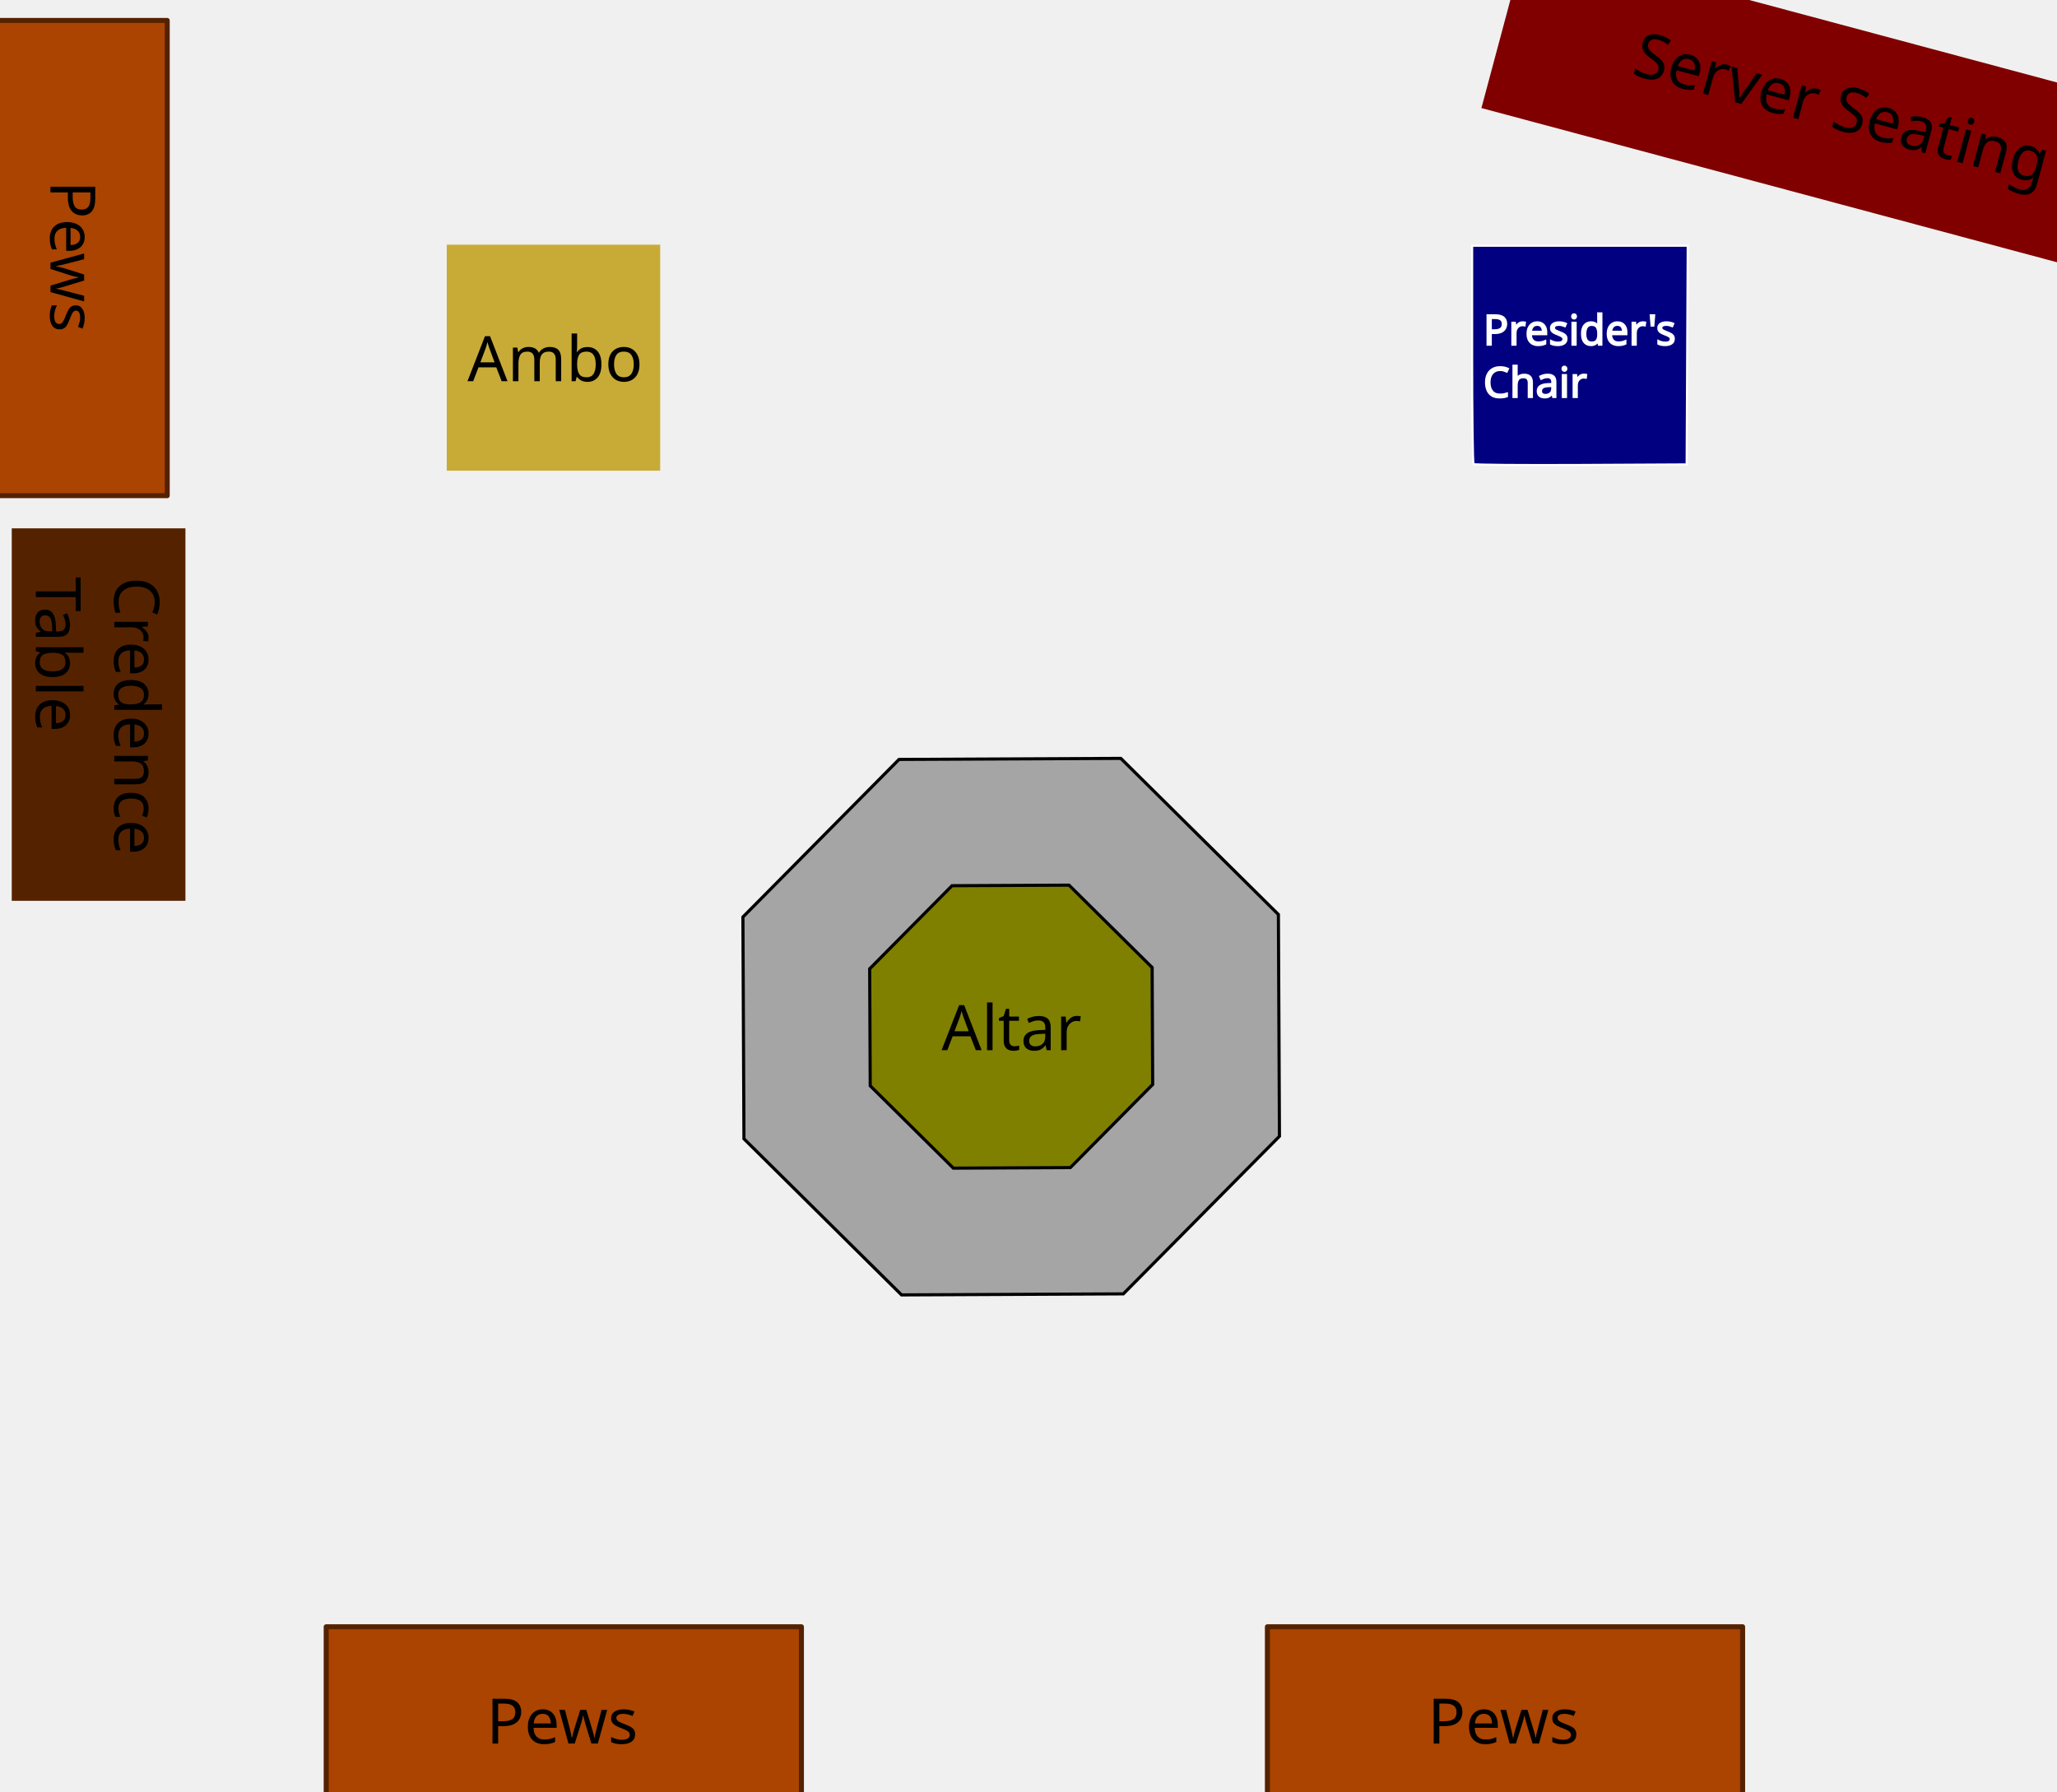
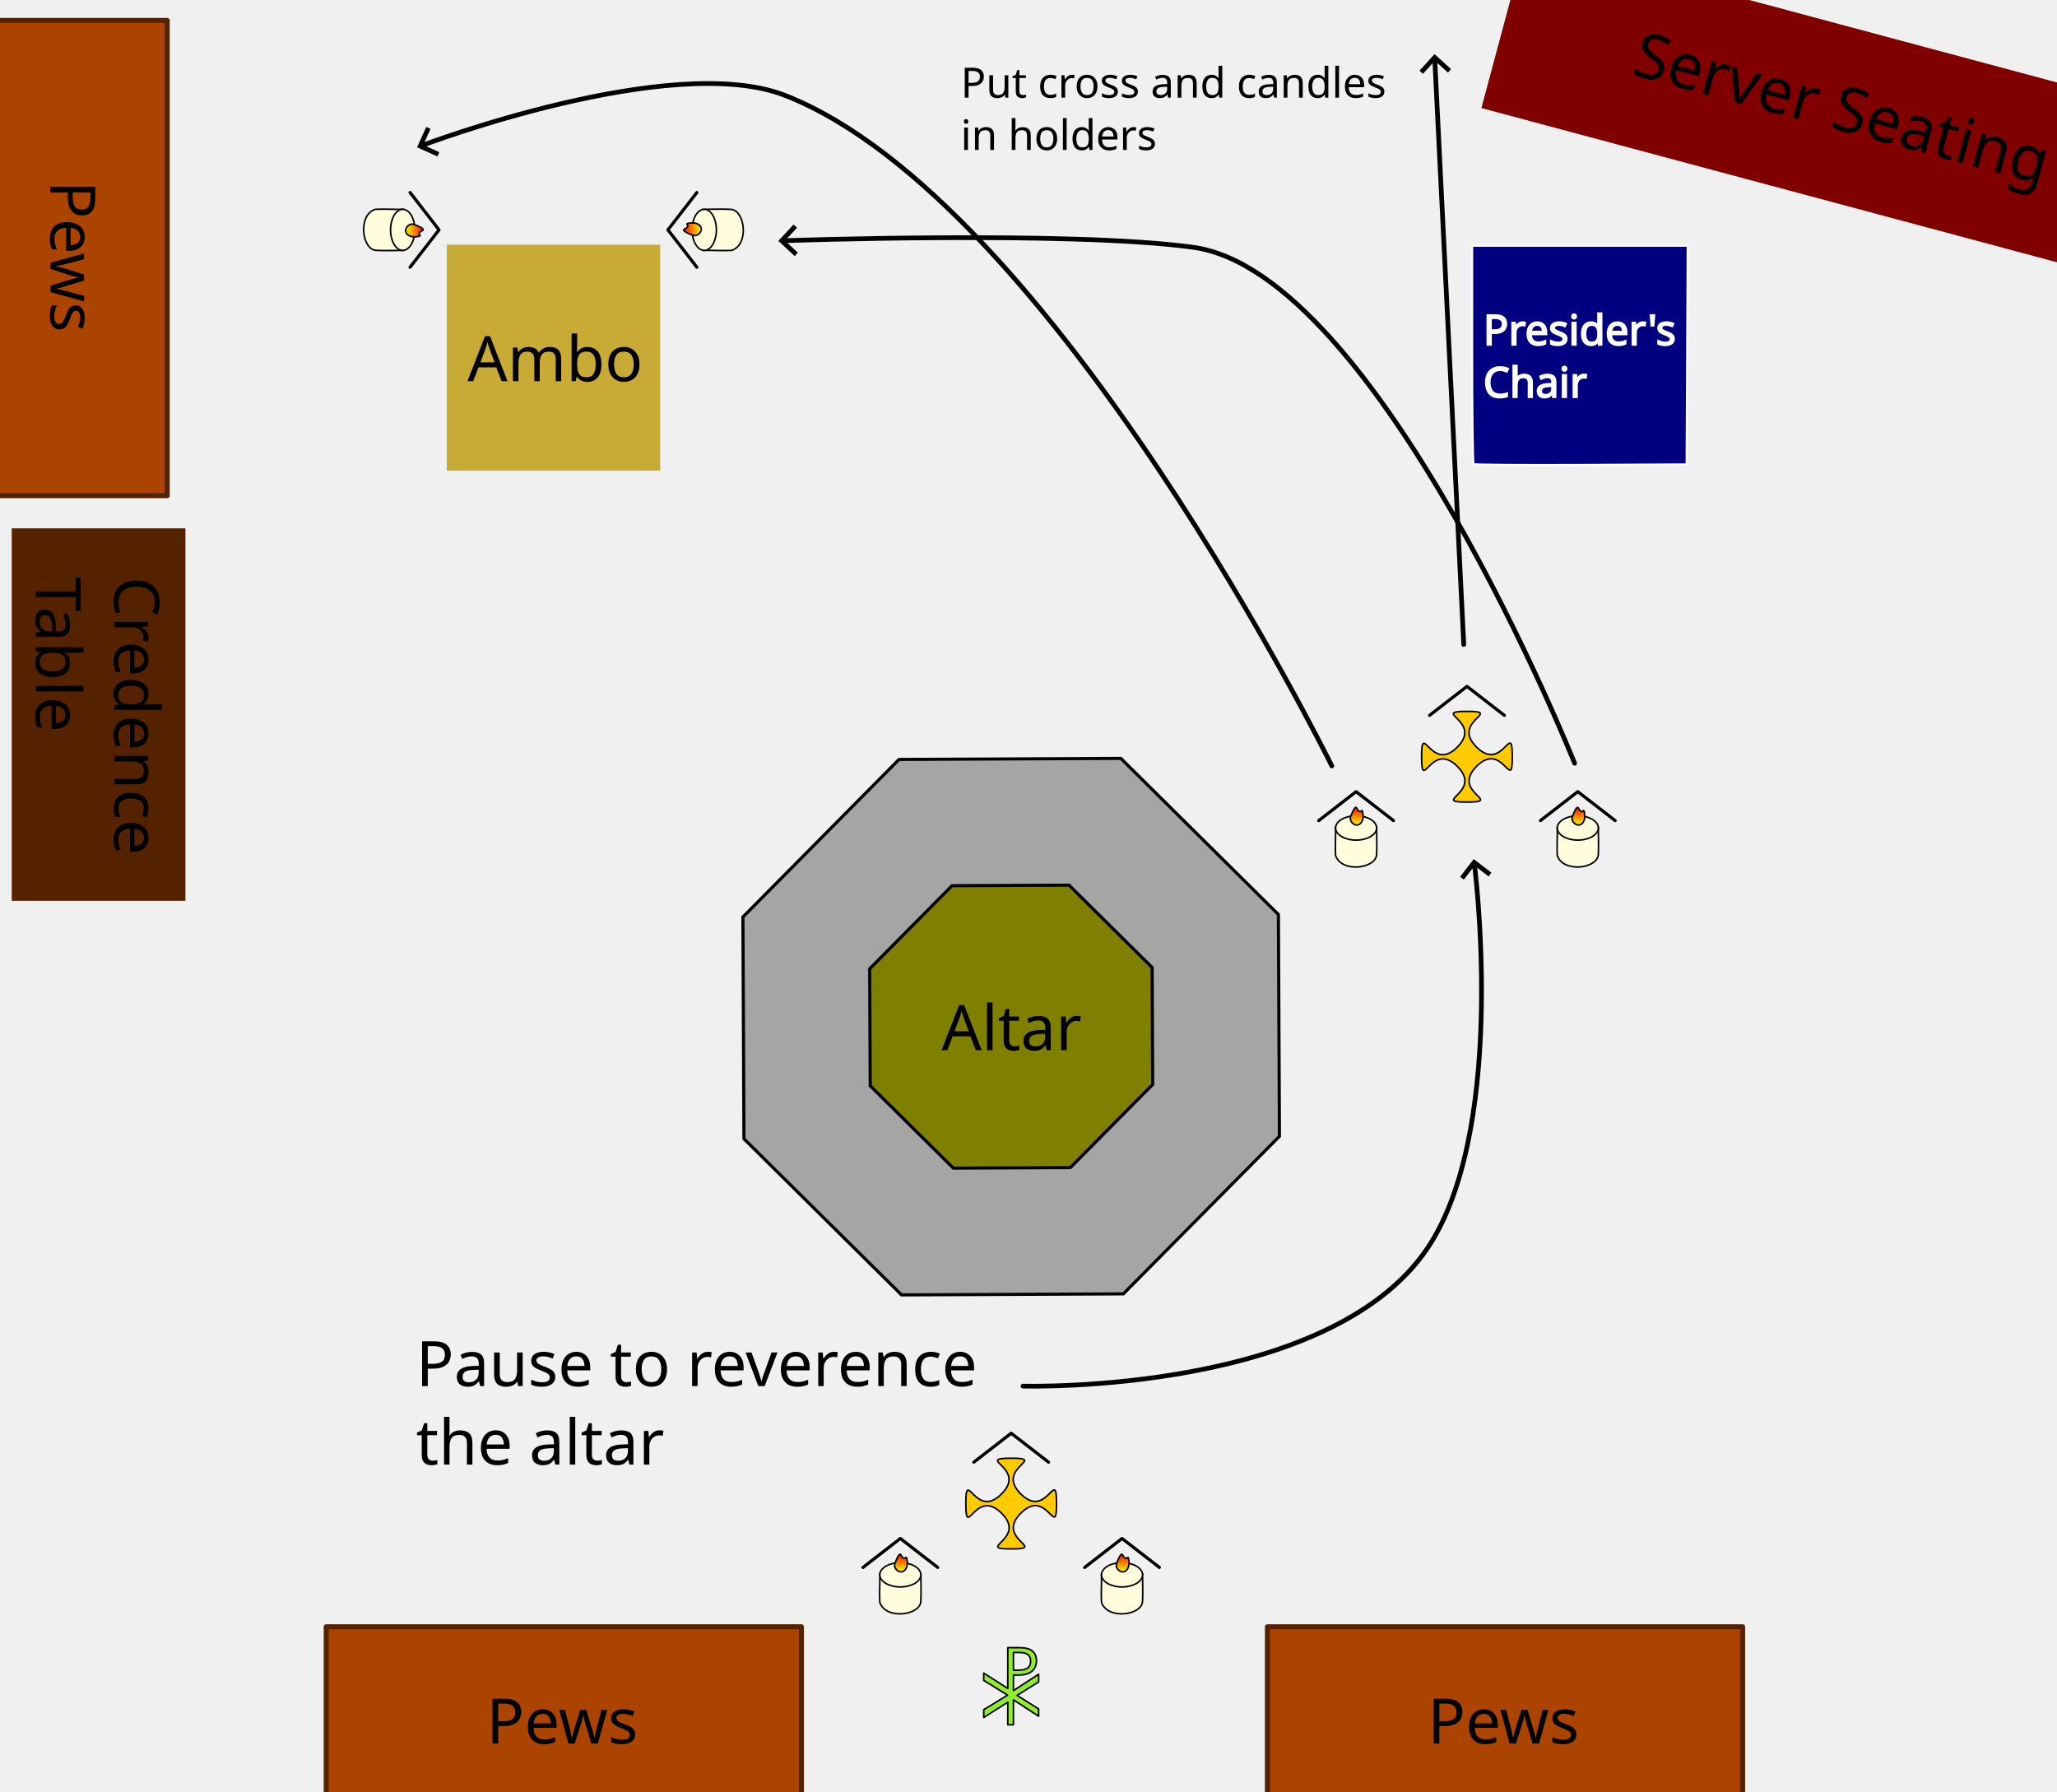
<svg xmlns="http://www.w3.org/2000/svg" xmlns:xlink="http://www.w3.org/1999/xlink" width="1310.667" height="1141.333" viewBox="0 0 346.781 301.978" version="1.1" id="svg3433" xml:space="preserve">
  <defs id="defs3430">
+     <marker style="overflow:visible" id="Arrow1" refX="0" refY="0" orient="auto-start-reverse" markerWidth="4.061" markerHeight="6.707" viewBox="0 0 4.061 6.707" preserveAspectRatio="xMidYMid">
+       <path style="fill:none;stroke:context-stroke;stroke-width:1;stroke-linecap:butt" d="M 3,-3 0,0 3,3" id="path5057" transform="rotate(180,0.125,0)" />
+     </marker>
    <linearGradient id="linearGradient2110">
      <stop style="stop-color:#edff00;stop-opacity:1;" offset="0" id="stop2106" />
      <stop style="stop-color:#ff1700;stop-opacity:1;" offset="1" id="stop2108" />
    </linearGradient>
    <linearGradient id="linearGradient1039">
      <stop style="stop-color:#000000;stop-opacity:1;" offset="0" id="stop1037" />
    </linearGradient>
    <linearGradient xlink:href="#linearGradient2110" id="linearGradient2112" x1="-400.906" y1="784.281" x2="-400.906" y2="773.75" gradientUnits="userSpaceOnUse" gradientTransform="matrix(0.8073257,0,0,0.8073257,-77.17398,150.3789)" />
+     <linearGradient xlink:href="#linearGradient2110" id="linearGradient298" gradientUnits="userSpaceOnUse" gradientTransform="matrix(0.8073257,0,0,0.8073257,-77.17398,150.3789)" x1="-400.906" y1="784.281" x2="-400.906" y2="773.75" />
+     <linearGradient xlink:href="#linearGradient2110" id="linearGradient663" gradientUnits="userSpaceOnUse" gradientTransform="matrix(0.8073257,0,0,0.8073257,-77.17398,150.3789)" x1="-400.906" y1="784.281" x2="-400.906" y2="773.75" />
+     <linearGradient xlink:href="#linearGradient2110" id="linearGradient665" gradientUnits="userSpaceOnUse" gradientTransform="matrix(0.8073257,0,0,0.8073257,-77.17398,150.3789)" x1="-400.906" y1="784.281" x2="-400.906" y2="773.75" />
+     <linearGradient xlink:href="#linearGradient2110" id="linearGradient715" gradientUnits="userSpaceOnUse" gradientTransform="matrix(0.8073257,0,0,0.8073257,-77.17398,150.3789)" x1="-400.906" y1="784.281" x2="-400.906" y2="773.75" />
+     <linearGradient xlink:href="#linearGradient2110" id="linearGradient717" gradientUnits="userSpaceOnUse" gradientTransform="matrix(0.8073257,0,0,0.8073257,-77.17398,150.3789)" x1="-400.906" y1="784.281" x2="-400.906" y2="773.75" />
  </defs>
  <g id="layer1">
-     <g id="g1775" transform="matrix(0.2645833,0,0,0.2645833,40.458,-24.00502)">
+     <g id="g1775" transform="matrix(0.2645833,0,0,0.2645833,261.064,60.97813)">
      <path style="fill:#ffca00;fill-opacity:1;stroke:#000000;stroke-width:4.58;stroke-dasharray:none;stroke-dashoffset:0;stroke-opacity:1" id="path1746" d="m -399.077,179.704 c -107.423,-11.161 -30.597,127.778 -98.665,43.926 -68.068,-83.851 52.11,19.896 63.271,-87.527 11.161,-107.423 -127.778,-30.597 -43.926,-98.665 83.851,-68.068 -19.896,52.11 87.527,63.271 107.423,11.161 30.597,-127.778 98.665,-43.926 68.068,83.851 -52.11,-19.896 -63.271,87.527 -11.161,107.423 127.778,30.597 43.926,98.665 -83.851,68.068 19.896,-52.11 -87.527,-63.271 z" transform="matrix(0.1372033,-0.1698323,0.1698323,0.1372033,-312.0219,641.285)" />
      <path style="fill:none;stroke:#000000;stroke-width:2;stroke-linecap:round;stroke-linejoin:round;stroke-dasharray:none;stroke-opacity:1" d="m -366.202,701.22 23.803,-18.438 23.803,18.438" id="path1769" />
    </g>
    <path style="fill:none;stroke:#000000;stroke-width:0.529;stroke-linecap:round;stroke-linejoin:round;stroke-dasharray:none;stroke-opacity:1" d="m -121.965,185.858 6.298,-4.878 6.298,4.878" id="path1771" />
-     <g id="g3921" transform="matrix(0.2645833,0,0,0.2645833,0.9973551,0.0867436)">
-       <g id="g3901" transform="matrix(1.291578,0,0,1.291578,121.3577,-225.832)" style="stroke-width:0.774;stroke-dasharray:none">
-         <g id="g1976" style="stroke-width:0.774;stroke-dasharray:none">
-           <path id="ellipse1964" style="fill:#fffddc;stroke:#000000;stroke-width:0.774;stroke-linecap:round;stroke-linejoin:round;stroke-dasharray:none" d="m -411.295,784.34 c 0.13,4.625 -0.247,9.546 0,14.033 2.765,8.793 20.068,6.628 20.254,-0.535 0.212,-4.273 0,-9.041 0,-13.498 z" />
-           <ellipse style="fill:#fffddc;fill-opacity:1;stroke:#000000;stroke-width:0.774;stroke-linecap:round;stroke-linejoin:round;stroke-dasharray:none;stroke-dashoffset:0;stroke-opacity:1" id="path1835" ry="5.994" rx="10.127" cy="784.857" cx="-401.164" />
-         </g>
-         <path id="path2030" style="fill:url(#linearGradient2112);stroke:#000000;stroke-width:0.774;stroke-linecap:round;stroke-linejoin:round;stroke-dasharray:none" d="m -397.733,779.412 c -0.034,2.299 -1.445,4.011 -3.103,4.011 -1.658,0 -3.789,-2.002 -3.002,-4.163 0.833,-2.286 2.356,-5.69 3.002,-4.163 0.4,0.946 1.579,2.331 2.224,1.371 0.606,-0.902 0.905,1.239 0.879,2.944 z" />
-       </g>
-       <path style="fill:none;stroke:#000000;stroke-width:2;stroke-linecap:round;stroke-linejoin:round;stroke-dasharray:none;stroke-opacity:1" d="m -420.58,783.176 23.803,-18.438 23.803,18.438" id="path3895" />
-     </g>
-     <g id="g4879" transform="matrix(0.2645833,0,0,0.2645833,1.41273,0.0867436)">
+     <g id="g4879" transform="matrix(0.2645833,0,0,0.2645833,188.7703,148.2511)">
      <g aria-label="P" id="text4835" style="font-size:40px;line-height:1.25;fill:#000000;fill-opacity:1;stroke:#000000;stroke-linecap:butt;stroke-linejoin:round;stroke-opacity:1" transform="translate(-480.3961,91.84043)">
        <path id="path4841" style="fill:#90ec2f;fill-opacity:1;stroke:#000000;stroke-linecap:butt;stroke-linejoin:round;stroke-opacity:1" d="m 409.068,397.72 v 25.973 l -15.33,-9.766 v 4.654 l 15.189,9.406 -15.189,9.262 v 4.998 l 15.33,-9.756 v 14.393 h 3.6 v -15.906 l 16.055,10.436 v -4.654 l -13.719,-8.623 13.719,-8.574 v -4.9 l -16.055,10.42 v -9.922 h 3.279 c 2.853,0 5.106,-0.426 6.76,-1.279 1.68,-0.853 2.867,-1.96 3.561,-3.32 0.72,-1.387 1.08,-2.868 1.08,-4.441 0,-2.667 -0.854,-4.733 -2.561,-6.199 -1.707,-1.467 -4.427,-2.199 -8.16,-2.199 z m 3.6,3.08 h 3.641 c 2.533,0 4.385,0.453 5.559,1.359 1.173,0.907 1.76,2.279 1.76,4.119 0,2.107 -0.667,3.6 -2,4.48 -1.333,0.88 -3.36,1.32 -6.08,1.32 h -2.879 z" />
      </g>
      <g aria-label="X" transform="rotate(90)" id="text4839" style="font-size:48.997px;line-height:1.25;stroke:#000000;stroke-width:1.225;stroke-linejoin:round" />
    </g>
    <text xml:space="preserve" style="font-style:normal;font-weight:normal;font-size:10.583px;line-height:1.25;font-family:sans-serif;fill:#000000;fill-opacity:1;stroke:none;stroke-width:0.265" x="84.119" y="98.922" id="text5303">
      <tspan id="tspan5301" x="84.119" y="98.922" style="stroke-width:0.265" />
    </text>
    <g id="g13302" transform="matrix(0.2645833,0,0,0.2645833,65.6757,-105.2056)">
      <path style="fill:#c8ab37;stroke-width:1.333" d="m 36.43,625.548 v -72 h 68 68 v 72 72 h -68 -68 z" id="path4031" />
      <text xml:space="preserve" style="font-style:normal;font-weight:normal;font-size:40px;line-height:1.25;font-family:sans-serif;fill:#000000;fill-opacity:1;stroke:none" x="49.63" y="640.548" id="text13059">
        <tspan id="tspan13057" x="49.63" y="640.548">Ambo</tspan>
      </text>
    </g>
    <g id="g13323" transform="matrix(0.2645833,0,0,0.2645833,-8.401512,-40.82368)">
      <path style="fill:#000080;stroke:#ffffff;stroke-width:1.333" d="m 970.664,450.004 c -0.496,-0.496 -0.901,-32.001 -0.901,-70.012 v -69.111 h 68.679 68.679 l -0.345,69.667 -0.345,69.667 -67.432,0.345 c -37.088,0.19 -67.838,-0.06 -68.333,-0.556 z" id="path4035" />
      <text xml:space="preserve" style="font-style:normal;font-variant:normal;font-weight:normal;font-stretch:normal;font-size:26.667px;line-height:1.25;font-family:sans-serif;-inkscape-font-specification:'sans-serif, Normal';font-variant-ligatures:normal;font-variant-caps:normal;font-variant-numeric:normal;font-variant-east-asian:normal;fill:#ffffff;fill-opacity:1;stroke:#ffffff" x="976.83" y="374.086" id="text13063">
        <tspan id="tspan13061" x="976.83" y="374.086">Presider's</tspan>
        <tspan x="976.83" y="407.419" id="tspan13065">Chair</tspan>
      </text>
    </g>
    <g id="g13334" transform="matrix(0.0684792,-0.2555679,0.2555679,0.0684792,168.199,318.2434)">
      <path style="fill:#800000;stroke-width:1.333" d="M 1175.097,225.548 V 4.215 h 55.333 55.333 V 225.548 446.881 h -55.333 -55.333 z" id="path4037" />
      <text xml:space="preserve" style="font-style:normal;font-weight:normal;font-size:40px;line-height:1.25;font-family:sans-serif;fill:#000000;fill-opacity:1;stroke:none" x="90.288" y="-1220.49" id="text13069" transform="rotate(90)">
        <tspan id="tspan13067" x="90.288" y="-1220.49">Server Seating</tspan>
      </text>
    </g>
    <g id="g13329" transform="matrix(0.2645833,0,0,0.2645833,-308.5778,-33.39672)">
      <path style="fill:#552200;stroke-width:1.333" d="M 1173.763,581.548 V 462.881 h 55.333 55.333 V 581.548 700.215 h -55.333 -55.333 z" id="path4029" />
      <text xml:space="preserve" style="font-style:normal;font-weight:normal;font-size:40px;line-height:1.25;font-family:sans-serif;fill:#000000;fill-opacity:1;stroke:none" x="493.768" y="-1239.097" id="text13073" transform="rotate(90)">
        <tspan id="tspan13071" x="493.768" y="-1239.097">Credence</tspan>
        <tspan x="493.768" y="-1189.097" id="tspan13075">Table</tspan>
      </text>
    </g>
    <g id="g13312" transform="matrix(0.2645833,0,0,0.2645833,0.9973551,0.0867436)">
      <rect style="fill:#aa4400;stroke:#552200;stroke-width:3.191;stroke-linecap:round;stroke-linejoin:round" id="rect13131" width="302.804" height="120.693" x="204.076" y="1036.244" />
      <text xml:space="preserve" style="font-style:normal;font-weight:normal;font-size:40px;line-height:1.25;font-family:sans-serif;fill:#000000;fill-opacity:1;stroke:none" x="306.158" y="1110.67" id="text13293">
        <tspan id="tspan13291" x="306.158" y="1110.67">Pews</tspan>
      </text>
    </g>
    <g id="g13317" transform="matrix(0.2645833,0,0,0.2645833,0.9973551,0.0867436)">
      <rect style="fill:#aa4400;stroke:#552200;stroke-width:3.191;stroke-linecap:round;stroke-linejoin:round" id="rect13289" width="302.804" height="120.693" x="803.787" y="1036.244" />
      <text xml:space="preserve" style="font-style:normal;font-weight:normal;font-size:40px;line-height:1.25;font-family:sans-serif;fill:#000000;fill-opacity:1;stroke:none" x="905.869" y="1110.67" id="text13297">
        <tspan id="tspan13295" x="905.869" y="1110.67">Pews</tspan>
      </text>
    </g>
    <g id="g3342" transform="matrix(0.2645833,0,0,0.2645833,130.8192,156.3429)">
      <path style="fill:#a5a5a5;fill-opacity:1;stroke:#000000;stroke-width:2.455;stroke-dasharray:none;stroke-opacity:0.995" id="path342" d="M 375.215,230.901 229.535,325.058 59.946,288.627 -34.211,142.947 2.22,-26.642 147.899,-120.799 317.489,-84.368 411.646,61.311 Z" transform="matrix(0.7958,-0.1748726,0.1748726,0.7958,-18.17912,15.00078)" />
      <path style="fill:#808000;fill-opacity:1;stroke:#000000;stroke-width:4.654;stroke-dasharray:none;stroke-opacity:0.995" id="path346" d="M 375.215,230.901 229.535,325.058 59.946,288.627 -34.211,142.947 2.22,-26.642 147.899,-120.799 317.489,-84.368 411.646,61.311 Z" transform="matrix(0.4197551,-0.09223885,0.09223885,0.4197551,61.22646,37.8116)" />
      <text xml:space="preserve" style="font-style:normal;font-weight:normal;font-size:40px;line-height:1.25;font-family:sans-serif;fill:#000000;fill-opacity:1;stroke:none" x="105.522" y="78.274" id="text3286">
        <tspan id="tspan3284" x="105.522" y="78.274">Altar</tspan>
      </text>
    </g>
    <g id="g3350" transform="matrix(0,0.2645833,-0.2645833,0,302.363,-50.54762)">
      <rect style="fill:#aa4400;stroke:#552200;stroke-width:3.191;stroke-linecap:round;stroke-linejoin:round" id="rect3344" width="302.804" height="120.693" x="204.076" y="1036.244" />
      <text xml:space="preserve" style="font-style:normal;font-weight:normal;font-size:40px;line-height:1.25;font-family:sans-serif;fill:#000000;fill-opacity:1;stroke:none" x="306.158" y="1110.67" id="text3348">
        <tspan id="tspan3346" x="306.158" y="1110.67">Pews</tspan>
      </text>
    </g>
+     <g id="g314" transform="translate(-0.9632861)">
+       <g id="g3921" transform="matrix(0.2645833,0,0,0.2645833,257.7266,57.0388)">
+         <g id="g3901" transform="matrix(1.291578,0,0,1.291578,121.3577,-225.832)" style="stroke-width:0.774;stroke-dasharray:none">
+           <g id="g1976" style="stroke-width:0.774;stroke-dasharray:none">
+             <path id="ellipse1964" style="fill:#fffddc;stroke:#000000;stroke-width:0.774;stroke-linecap:round;stroke-linejoin:round;stroke-dasharray:none" d="m -411.295,784.34 c 0.13,4.625 -0.247,9.546 0,14.033 2.765,8.793 20.068,6.628 20.254,-0.535 0.212,-4.273 0,-9.041 0,-13.498 z" />
+             <ellipse style="fill:#fffddc;fill-opacity:1;stroke:#000000;stroke-width:0.774;stroke-linecap:round;stroke-linejoin:round;stroke-dasharray:none;stroke-dashoffset:0;stroke-opacity:1" id="path1835" ry="5.994" rx="10.127" cy="784.857" cx="-401.164" />
+           </g>
+           <path id="path2030" style="fill:url(#linearGradient2112);stroke:#000000;stroke-width:0.774;stroke-linecap:round;stroke-linejoin:round;stroke-dasharray:none" d="m -397.733,779.412 c -0.034,2.299 -1.445,4.011 -3.103,4.011 -1.658,0 -3.789,-2.002 -3.002,-4.163 0.833,-2.286 2.356,-5.69 3.002,-4.163 0.4,0.946 1.579,2.331 2.224,1.371 0.606,-0.902 0.905,1.239 0.879,2.944 z" />
+         </g>
+         <path style="fill:none;stroke:#000000;stroke-width:2;stroke-linecap:round;stroke-linejoin:round;stroke-dasharray:none;stroke-opacity:1" d="m -420.58,783.176 23.803,-18.438 23.803,18.438" id="path3895" />
+       </g>
+       <g id="g296" transform="matrix(0.2645833,0,0,0.2645833,295.1014,57.0388)">
+         <g id="g292" transform="matrix(1.291578,0,0,1.291578,121.3577,-225.832)" style="stroke-width:0.774;stroke-dasharray:none">
+           <g id="g288" style="stroke-width:0.774;stroke-dasharray:none">
+             <path id="path284" style="fill:#fffddc;stroke:#000000;stroke-width:0.774;stroke-linecap:round;stroke-linejoin:round;stroke-dasharray:none" d="m -411.295,784.34 c 0.13,4.625 -0.247,9.546 0,14.033 2.765,8.793 20.068,6.628 20.254,-0.535 0.212,-4.273 0,-9.041 0,-13.498 z" />
+             <ellipse style="fill:#fffddc;fill-opacity:1;stroke:#000000;stroke-width:0.774;stroke-linecap:round;stroke-linejoin:round;stroke-dasharray:none;stroke-dashoffset:0;stroke-opacity:1" id="ellipse286" ry="5.994" rx="10.127" cy="784.857" cx="-401.164" />
+           </g>
+           <path id="path290" style="fill:url(#linearGradient298);stroke:#000000;stroke-width:0.774;stroke-linecap:round;stroke-linejoin:round;stroke-dasharray:none" d="m -397.733,779.412 c -0.034,2.299 -1.445,4.011 -3.103,4.011 -1.658,0 -3.789,-2.002 -3.002,-4.163 0.833,-2.286 2.356,-5.69 3.002,-4.163 0.4,0.946 1.579,2.331 2.224,1.371 0.606,-0.902 0.905,1.239 0.879,2.944 z" />
+         </g>
+         <path style="fill:none;stroke:#000000;stroke-width:2;stroke-linecap:round;stroke-linejoin:round;stroke-dasharray:none;stroke-opacity:1" d="m -420.58,783.176 23.803,-18.438 23.803,18.438" id="path294" />
+       </g>
+     </g>
+     <g id="g1775-7" transform="matrix(0.2645833,0,0,0.2645833,337.9002,-64.93157)">
+       <path style="fill:#ffca00;fill-opacity:1;stroke:#000000;stroke-width:4.58;stroke-dasharray:none;stroke-dashoffset:0;stroke-opacity:1" id="path1746-5" d="m -399.077,179.704 c -107.423,-11.161 -30.597,127.778 -98.665,43.926 -68.068,-83.851 52.11,19.896 63.271,-87.527 11.161,-107.423 -127.778,-30.597 -43.926,-98.665 83.851,-68.068 -19.896,52.11 87.527,63.271 107.423,11.161 30.597,-127.778 98.665,-43.926 68.068,83.851 -52.11,-19.896 -63.271,87.527 -11.161,107.423 127.778,30.597 43.926,98.665 -83.851,68.068 19.896,-52.11 -87.527,-63.271 z" transform="matrix(0.1372033,-0.1698323,0.1698323,0.1372033,-312.0219,641.285)" />
+       <path style="fill:none;stroke:#000000;stroke-width:2;stroke-linecap:round;stroke-linejoin:round;stroke-dasharray:none;stroke-opacity:1" d="m -366.202,701.22 23.803,-18.438 23.803,18.438" id="path1769-3" />
+     </g>
+     <g id="g314-5" transform="translate(75.87291,-125.9097)">
+       <g id="g3921-6" transform="matrix(0.2645833,0,0,0.2645833,257.7266,57.0388)">
+         <g id="g3901-2" transform="matrix(1.291578,0,0,1.291578,121.3577,-225.832)" style="stroke-width:0.774;stroke-dasharray:none">
+           <g id="g1976-9" style="stroke-width:0.774;stroke-dasharray:none">
+             <path id="ellipse1964-1" style="fill:#fffddc;stroke:#000000;stroke-width:0.774;stroke-linecap:round;stroke-linejoin:round;stroke-dasharray:none" d="m -411.295,784.34 c 0.13,4.625 -0.247,9.546 0,14.033 2.765,8.793 20.068,6.628 20.254,-0.535 0.212,-4.273 0,-9.041 0,-13.498 z" />
+             <ellipse style="fill:#fffddc;fill-opacity:1;stroke:#000000;stroke-width:0.774;stroke-linecap:round;stroke-linejoin:round;stroke-dasharray:none;stroke-dashoffset:0;stroke-opacity:1" id="path1835-2" ry="5.994" rx="10.127" cy="784.857" cx="-401.164" />
+           </g>
+           <path id="path2030-7" style="fill:url(#linearGradient663);stroke:#000000;stroke-width:0.774;stroke-linecap:round;stroke-linejoin:round;stroke-dasharray:none" d="m -397.733,779.412 c -0.034,2.299 -1.445,4.011 -3.103,4.011 -1.658,0 -3.789,-2.002 -3.002,-4.163 0.833,-2.286 2.356,-5.69 3.002,-4.163 0.4,0.946 1.579,2.331 2.224,1.371 0.606,-0.902 0.905,1.239 0.879,2.944 z" />
+         </g>
+         <path style="fill:none;stroke:#000000;stroke-width:2;stroke-linecap:round;stroke-linejoin:round;stroke-dasharray:none;stroke-opacity:1" d="m -420.58,783.176 23.803,-18.438 23.803,18.438" id="path3895-0" />
+       </g>
+       <g id="g296-9" transform="matrix(0.2645833,0,0,0.2645833,295.1014,57.0388)">
+         <g id="g292-3" transform="matrix(1.291578,0,0,1.291578,121.3577,-225.832)" style="stroke-width:0.774;stroke-dasharray:none">
+           <g id="g288-6" style="stroke-width:0.774;stroke-dasharray:none">
+             <path id="path284-0" style="fill:#fffddc;stroke:#000000;stroke-width:0.774;stroke-linecap:round;stroke-linejoin:round;stroke-dasharray:none" d="m -411.295,784.34 c 0.13,4.625 -0.247,9.546 0,14.033 2.765,8.793 20.068,6.628 20.254,-0.535 0.212,-4.273 0,-9.041 0,-13.498 z" />
+             <ellipse style="fill:#fffddc;fill-opacity:1;stroke:#000000;stroke-width:0.774;stroke-linecap:round;stroke-linejoin:round;stroke-dasharray:none;stroke-dashoffset:0;stroke-opacity:1" id="ellipse286-6" ry="5.994" rx="10.127" cy="784.857" cx="-401.164" />
+           </g>
+           <path id="path290-2" style="fill:url(#linearGradient665);stroke:#000000;stroke-width:0.774;stroke-linecap:round;stroke-linejoin:round;stroke-dasharray:none" d="m -397.733,779.412 c -0.034,2.299 -1.445,4.011 -3.103,4.011 -1.658,0 -3.789,-2.002 -3.002,-4.163 0.833,-2.286 2.356,-5.69 3.002,-4.163 0.4,0.946 1.579,2.331 2.224,1.371 0.606,-0.902 0.905,1.239 0.879,2.944 z" />
+         </g>
+         <path style="fill:none;stroke:#000000;stroke-width:2;stroke-linecap:round;stroke-linejoin:round;stroke-dasharray:none;stroke-opacity:1" d="m -420.58,783.176 23.803,-18.438 23.803,18.438" id="path294-6" />
+       </g>
+     </g>
+     <text xml:space="preserve" style="font-style:normal;font-weight:normal;font-size:10.583px;line-height:1.25;font-family:sans-serif;fill:#000000;fill-opacity:1;stroke:none;stroke-width:0.265" x="70.131" y="233.686" id="text370">
+       <tspan id="tspan368" style="stroke-width:0.265" x="70.131" y="233.686">Pause to reverence</tspan>
+       <tspan style="stroke-width:0.265" x="70.131" y="246.915" id="tspan758">the altar</tspan>
+     </text>
+     <path style="fill:none;stroke:#000000;stroke-width:0.794;stroke-linecap:round;stroke-linejoin:miter;stroke-dasharray:none;stroke-opacity:1;marker-end:url(#Arrow1)" d="m 172.467,233.686 c 0,0 53.197,1.52 68.965,-24.472 12.674,-20.891 7.119,-63.626 7.119,-63.626" id="path485" />
+     <g id="g756" transform="translate(-2.053899,5.339262)">
+       <g id="g697" transform="matrix(0,0.2645833,-0.2645833,0,278.4008,138.3941)">
+         <g id="g693" transform="matrix(1.291578,0,0,1.291578,121.3577,-225.832)" style="stroke-width:0.774;stroke-dasharray:none">
+           <g id="g689" style="stroke-width:0.774;stroke-dasharray:none">
+             <path id="path685" style="fill:#fffddc;stroke:#000000;stroke-width:0.774;stroke-linecap:round;stroke-linejoin:round;stroke-dasharray:none" d="m -411.295,784.34 c 0.13,4.625 -0.247,9.546 0,14.033 2.765,8.793 20.068,6.628 20.254,-0.535 0.212,-4.273 0,-9.041 0,-13.498 z" />
+             <ellipse style="fill:#fffddc;fill-opacity:1;stroke:#000000;stroke-width:0.774;stroke-linecap:round;stroke-linejoin:round;stroke-dasharray:none;stroke-dashoffset:0;stroke-opacity:1" id="ellipse687" ry="5.994" rx="10.127" cy="784.857" cx="-401.164" />
+           </g>
+           <path id="path691" style="fill:url(#linearGradient715);stroke:#000000;stroke-width:0.774;stroke-linecap:round;stroke-linejoin:round;stroke-dasharray:none" d="m -397.733,779.412 c -0.034,2.299 -1.445,4.011 -3.103,4.011 -1.658,0 -3.789,-2.002 -3.002,-4.163 0.833,-2.286 2.356,-5.69 3.002,-4.163 0.4,0.946 1.579,2.331 2.224,1.371 0.606,-0.902 0.905,1.239 0.879,2.944 z" />
+         </g>
+         <path style="fill:none;stroke:#000000;stroke-width:2;stroke-linecap:round;stroke-linejoin:round;stroke-dasharray:none;stroke-opacity:1" d="m -420.58,783.176 23.803,-18.438 23.803,18.438" id="path695" />
+       </g>
+       <g id="g711" transform="matrix(0.2645833,0,0,0.2645833,212.1314,-175.2111)">
+         <g id="g739" transform="rotate(-90,-370.7111,762.437)">
+           <g id="g707" transform="matrix(1.291578,0,0,1.291578,121.3577,-225.832)" style="stroke-width:0.774;stroke-dasharray:none">
+             <g id="g703" style="stroke-width:0.774;stroke-dasharray:none">
+               <path id="path699" style="fill:#fffddc;stroke:#000000;stroke-width:0.774;stroke-linecap:round;stroke-linejoin:round;stroke-dasharray:none" d="m -411.295,784.34 c 0.13,4.625 -0.247,9.546 0,14.033 2.765,8.793 20.068,6.628 20.254,-0.535 0.212,-4.273 0,-9.041 0,-13.498 z" />
+               <ellipse style="fill:#fffddc;fill-opacity:1;stroke:#000000;stroke-width:0.774;stroke-linecap:round;stroke-linejoin:round;stroke-dasharray:none;stroke-dashoffset:0;stroke-opacity:1" id="ellipse701" ry="5.994" rx="10.127" cy="784.857" cx="-401.164" />
+             </g>
+             <path id="path705" style="fill:url(#linearGradient717);stroke:#000000;stroke-width:0.774;stroke-linecap:round;stroke-linejoin:round;stroke-dasharray:none" d="m -397.733,779.412 c -0.034,2.299 -1.445,4.011 -3.103,4.011 -1.658,0 -3.789,-2.002 -3.002,-4.163 0.833,-2.286 2.356,-5.69 3.002,-4.163 0.4,0.946 1.579,2.331 2.224,1.371 0.606,-0.902 0.905,1.239 0.879,2.944 z" />
+           </g>
+           <path style="fill:none;stroke:#000000;stroke-width:2;stroke-linecap:round;stroke-linejoin:round;stroke-dasharray:none;stroke-opacity:1" d="m -420.58,783.176 23.803,-18.438 23.803,18.438" id="path709" />
+         </g>
+       </g>
+     </g>
+     <path style="fill:none;stroke:#000000;stroke-width:0.794;stroke-linecap:round;stroke-linejoin:miter;stroke-dasharray:none;stroke-opacity:1;marker-end:url(#Arrow1)" d="m 224.525,129.126 c 0,0 -46.884,-95.21 -92.102,-113.014 -19.224,-7.569 -61.401,8.454 -61.401,8.454" id="path760" />
+     <path style="fill:none;stroke:#000000;stroke-width:0.794;stroke-linecap:round;stroke-linejoin:miter;stroke-dasharray:none;stroke-opacity:1;marker-end:url(#Arrow1)" d="m 265.459,128.681 c 0,0 -33.006,-82.669 -64.294,-86.985 -20.559,-2.836 -69.188,-1.112 -69.188,-1.112" id="path762" />
+     <path style="fill:none;stroke:#000000;stroke-width:0.794;stroke-linecap:round;stroke-linejoin:miter;stroke-dasharray:none;stroke-opacity:1;marker-end:url(#Arrow1)" d="M 246.771,108.659 241.877,9.882" id="path764" />
+     <text xml:space="preserve" style="font-style:normal;font-variant:normal;font-weight:normal;font-stretch:normal;font-size:7.056px;line-height:1.25;font-family:sans-serif;-inkscape-font-specification:'sans-serif, Normal';font-variant-ligatures:normal;font-variant-caps:normal;font-variant-numeric:normal;font-variant-east-asian:normal;fill:#000000;fill-opacity:1;stroke:none;stroke-width:0.265" x="161.957" y="16.463" id="text1764">
+       <tspan id="tspan1762" style="font-style:normal;font-variant:normal;font-weight:normal;font-stretch:normal;font-size:7.056px;font-family:sans-serif;-inkscape-font-specification:'sans-serif, Normal';font-variant-ligatures:normal;font-variant-caps:normal;font-variant-numeric:normal;font-variant-east-asian:normal;stroke-width:0.265" x="161.957" y="16.463">Put cross and candles</tspan>
+       <tspan style="font-style:normal;font-variant:normal;font-weight:normal;font-stretch:normal;font-size:7.056px;font-family:sans-serif;-inkscape-font-specification:'sans-serif, Normal';font-variant-ligatures:normal;font-variant-caps:normal;font-variant-numeric:normal;font-variant-east-asian:normal;stroke-width:0.265" x="161.957" y="25.282" id="tspan1768">in holders</tspan>
+     </text>
  </g>
</svg>
